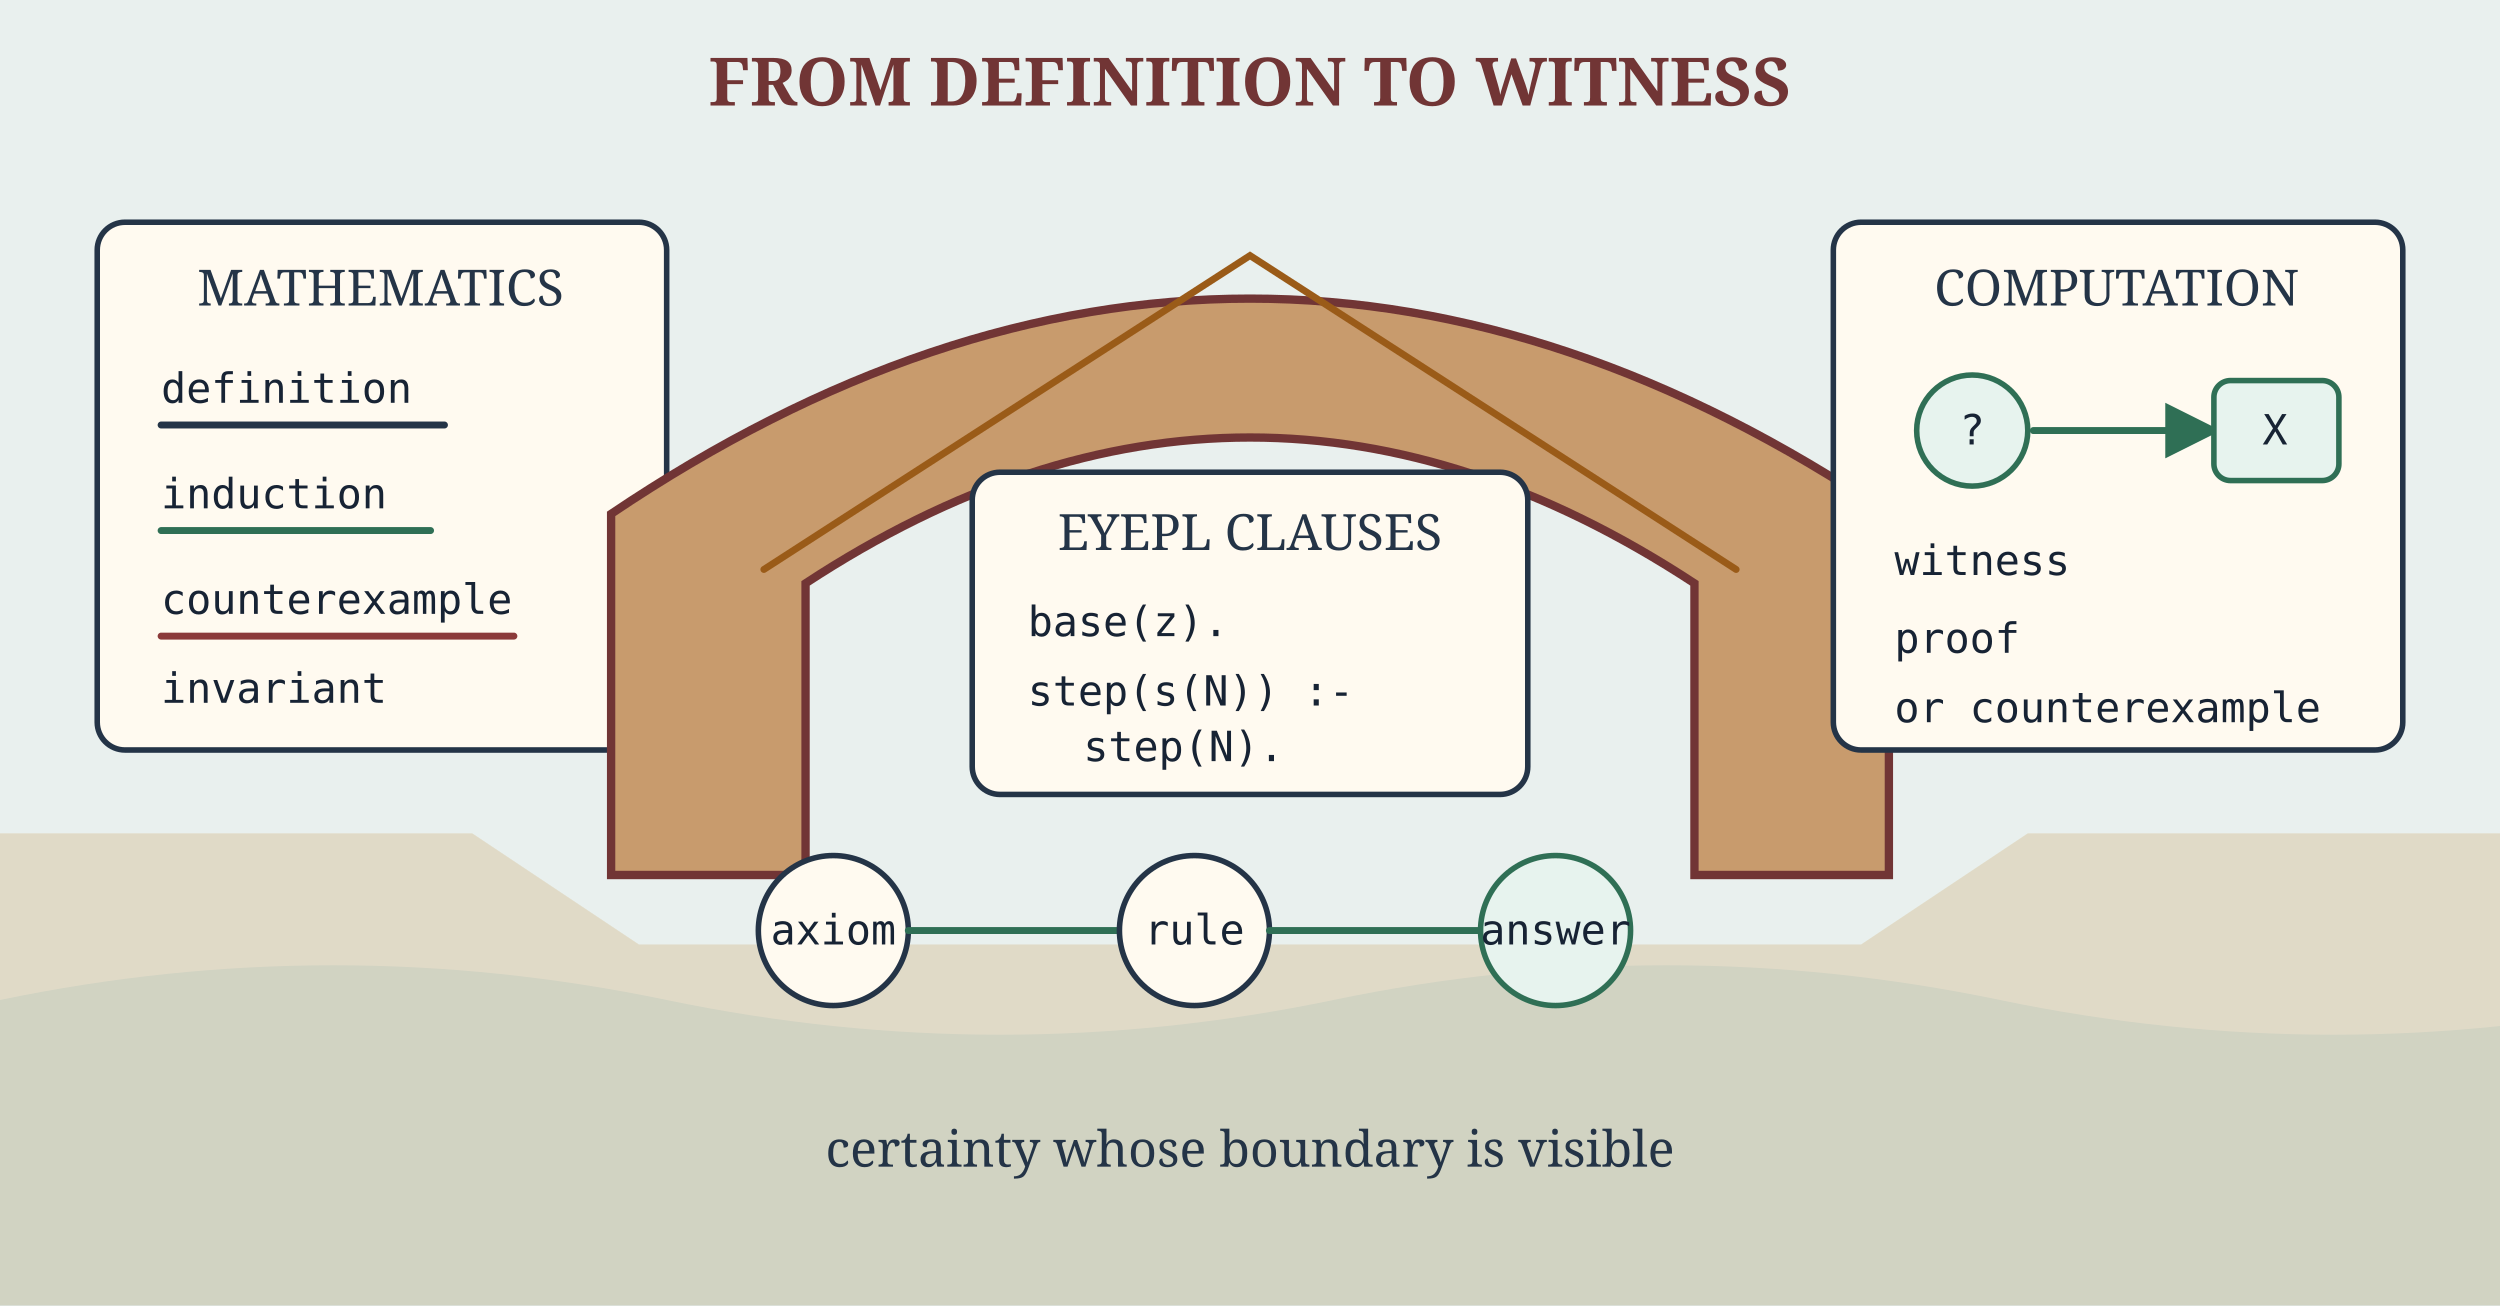
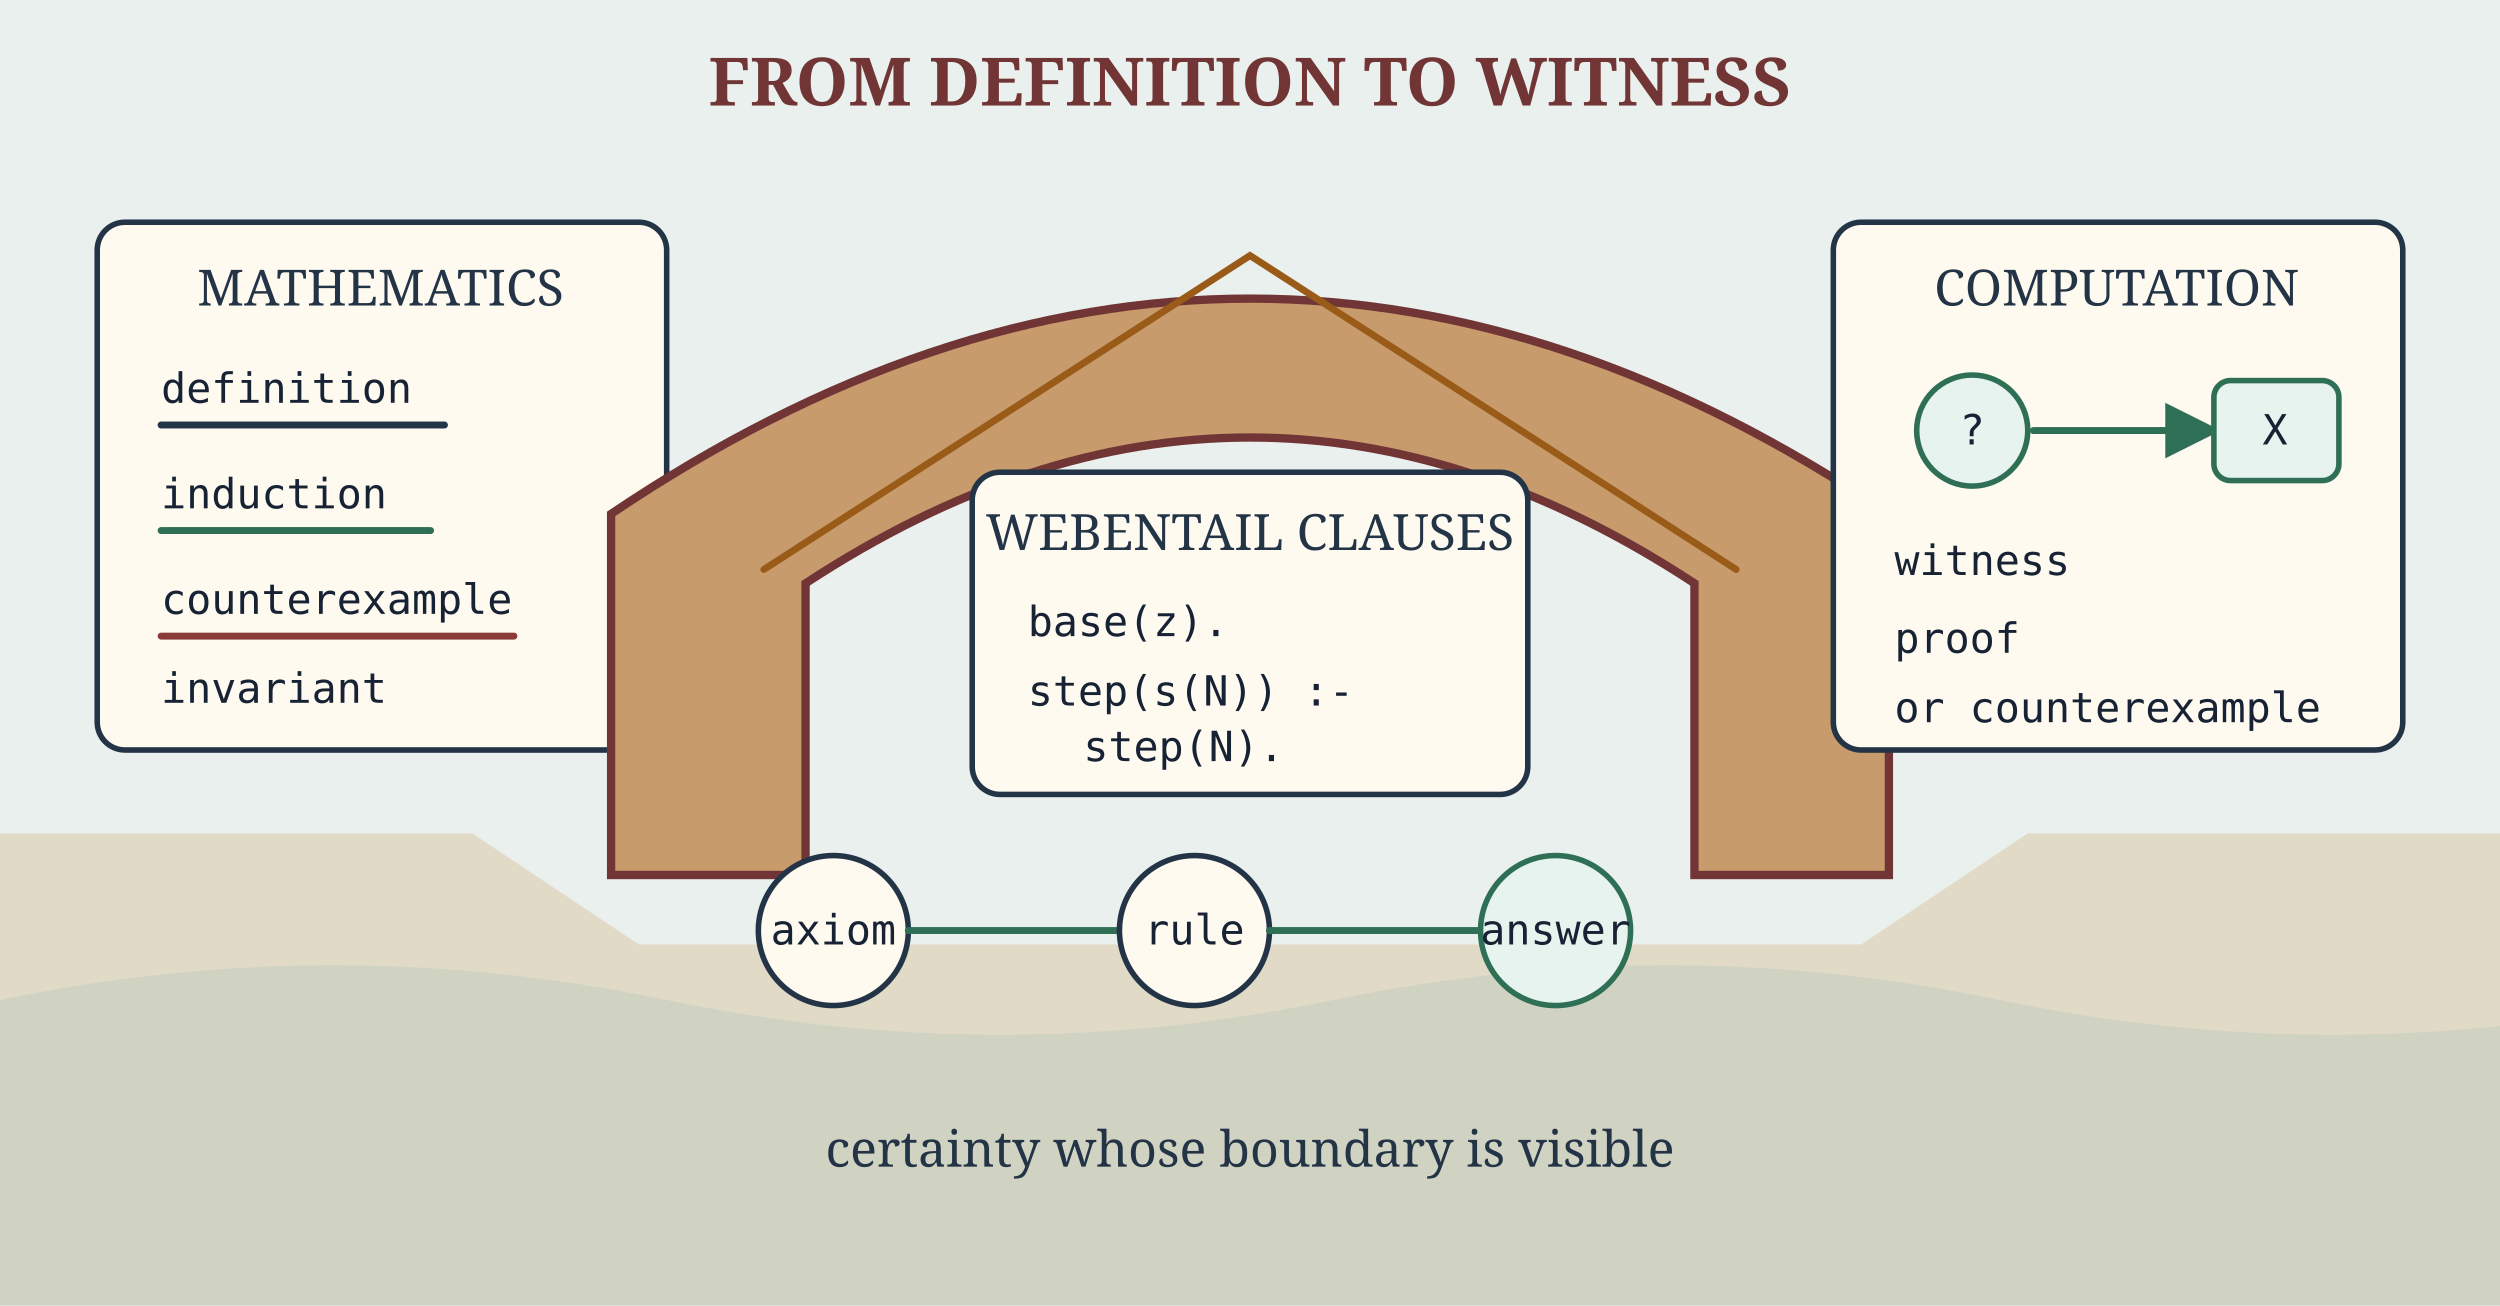
<svg xmlns="http://www.w3.org/2000/svg" width="900" height="470" viewBox="0 0 900 470" role="img" aria-labelledby="title desc">
  <defs>
    <style>
      .sky{fill:#e9f0ee}.ground{fill:#d9c9a8}.stone{fill:#fffaf0;stroke:#243447;stroke-width:2}
      .arch{fill:#c89b6d;stroke:#713535;stroke-width:3}.water{fill:#c7dfe2}.ink{fill:none;stroke:#243447;stroke-width:2.5;stroke-linecap:round}
      .green{stroke:#2f6f55}.red{stroke:#8b3a3a}.gold{stroke:#9a5b18}.title{fill:#713535;font:bold 24px Georgia,serif}
      .label{fill:#243447;font:18px Georgia,serif}.code{fill:#172334;font:15px ui-monospace,SFMono-Regular,Consolas,monospace}
    </style>
    <marker id="arr" markerWidth="8" markerHeight="8" refX="7" refY="4" orient="auto">
      <path d="M0 0L8 4L0 8Z" fill="#2f6f55" />
    </marker>
  </defs>
  <rect width="900" height="470" class="sky" />
  <path class="water" d="M0 360Q120 335 240 360T480 360T720 360T960 360V470H0Z" />
  <path class="ground" d="M0 300H170L230 340H670L730 300H900V470H0Z" opacity=".55" />
  <text class="title" x="450" y="38" text-anchor="middle">FROM DEFINITION TO WITNESS</text>
  <rect class="stone" x="35" y="80" width="205" height="190" rx="10" />
  <text class="label" x="137" y="110" text-anchor="middle">MATHEMATICS</text>
  <text class="code" x="58" y="145">definition</text>
  <path class="ink" d="M58 153H160" />
  <text class="code" x="58" y="183">induction</text>
  <path class="ink green" d="M58 191H155" />
  <text class="code" x="58" y="221">counterexample</text>
  <path class="ink red" d="M58 229H185" />
  <text class="code" x="58" y="253">invariant</text>
  <path class="arch" d="M220 315V185Q450 30 680 185V315H610V210Q450 105 290 210V315Z" />
  <path class="ink gold" d="M275 205L450 92L625 205" />
  <rect class="stone" x="350" y="170" width="200" height="116" rx="10" />
-   <text class="label" x="450" y="198" text-anchor="middle">EYEPL CLAUSES</text>
+   <text class="label" x="450" y="198" text-anchor="middle">WEBENTAIL CLAUSES</text>
  <text class="code" x="370" y="229">base(z).</text>
  <text class="code" x="370" y="254">step(s(N)) :-</text>
  <text class="code" x="390" y="274">step(N).</text>
  <rect class="stone" x="660" y="80" width="205" height="190" rx="10" />
  <text class="label" x="762" y="110" text-anchor="middle">COMPUTATION</text>
  <circle cx="710" cy="155" r="20" fill="#e7f3ee" stroke="#2f6f55" stroke-width="2" />
  <text class="code" x="710" y="160" text-anchor="middle">?</text>
  <path class="ink green" marker-end="url(#arr)" d="M732 155H797" />
  <rect x="797" y="137" width="45" height="36" rx="6" fill="#e7f3ee" stroke="#2f6f55" stroke-width="2" />
  <text class="code" x="819" y="160" text-anchor="middle">X</text>
  <text class="code" x="682" y="207">witness</text>
  <text class="code" x="682" y="235">proof</text>
  <text class="code" x="682" y="260">or counterexample</text>
  <g transform="translate(300 335)">
    <circle cx="0" cy="0" r="27" fill="#fffaf0" stroke="#243447" stroke-width="2" />
    <text class="code" x="0" y="5" text-anchor="middle">axiom</text>
    <path class="ink green" d="M27 0H103" />
    <circle cx="130" cy="0" r="27" fill="#fffaf0" stroke="#243447" stroke-width="2" />
    <text class="code" x="130" y="5" text-anchor="middle">rule</text>
    <path class="ink green" d="M157 0H233" />
    <circle cx="260" cy="0" r="27" fill="#e7f3ee" stroke="#2f6f55" stroke-width="2" />
    <text class="code" x="260" y="5" text-anchor="middle">answer</text>
  </g>
  <text class="label" x="450" y="420" text-anchor="middle">certainty whose boundary is visible</text>
</svg>
